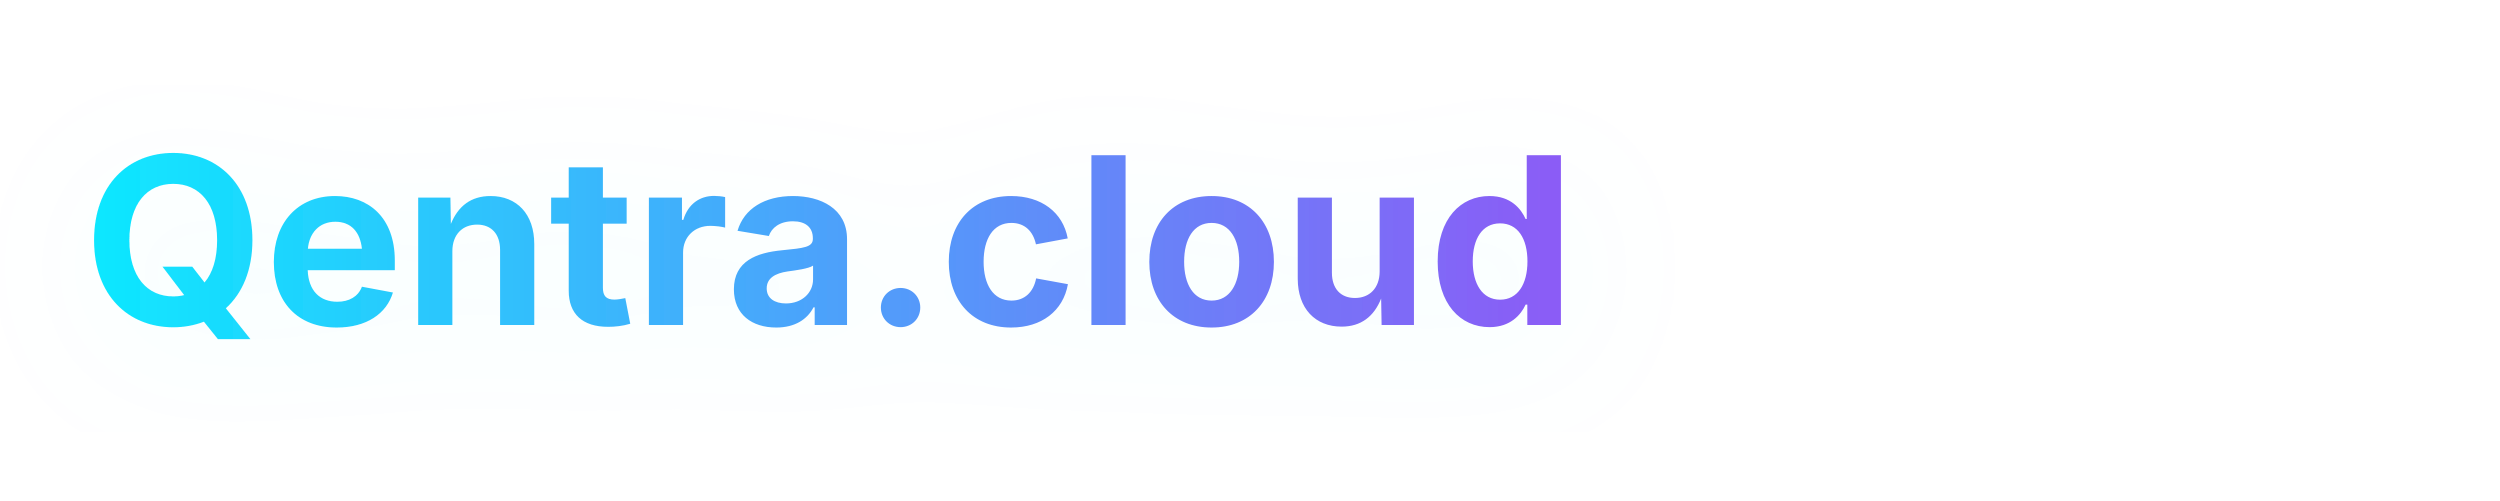
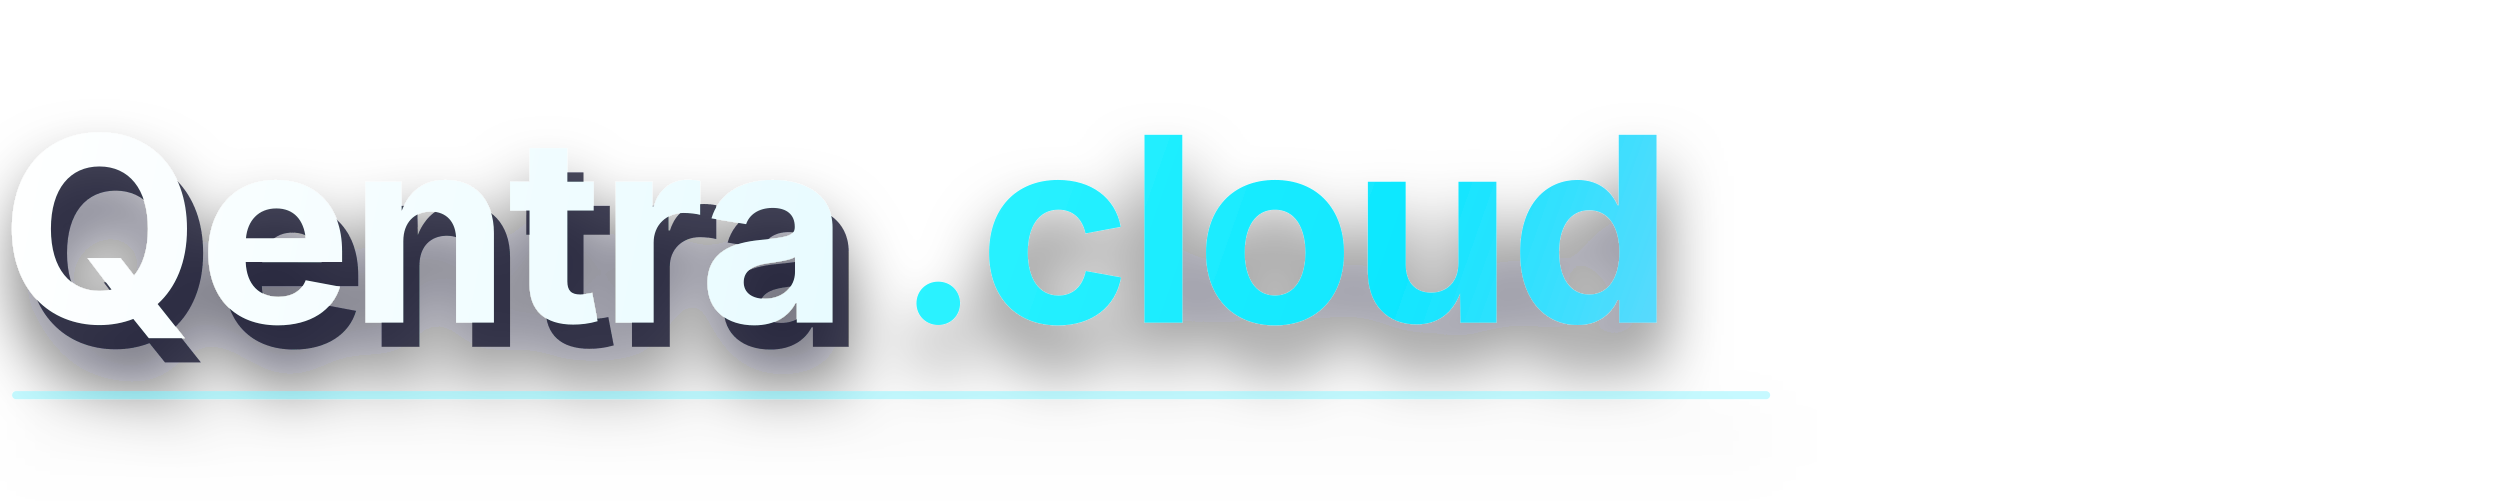
- <svg xmlns="http://www.w3.org/2000/svg" width="600" height="120" viewBox="0 0 600 120" fill="none">
+ <svg xmlns="http://www.w3.org/2000/svg" width="600" height="120" viewBox="0 0 620 120" fill="none">
  <defs>
-     <linearGradient id="g" x1="0" x2="1">
-       <stop offset="0" stop-color="#0ee7ff" />
-       <stop offset="1" stop-color="#8b5cf6" />
+     <linearGradient id="text-main" x1="0" y1="20" x2="380" y2="96" gradientUnits="userSpaceOnUse">
+       <stop offset="0" stop-color="#ffffff" />
+       <stop offset="0.55" stop-color="#e8fbff" />
+       <stop offset="1" stop-color="#9df7ff" />
    </linearGradient>
-     <filter id="f" x="-50%" y="-50%" width="200%" height="200%">
-       <feDropShadow dx="0" dy="6" stdDeviation="18" flood-color="#0ee7ff" flood-opacity="0.06" />
+     <linearGradient id="text-cloud" x1="222" y1="20" x2="438" y2="96" gradientUnits="userSpaceOnUse">
+       <stop offset="0" stop-color="#32f5ff" />
+       <stop offset="0.58" stop-color="#0ee7ff" />
+       <stop offset="1" stop-color="#7dd3fc" />
+     </linearGradient>
+     <filter id="text-depth" x="-80" y="-60" width="860" height="190" color-interpolation-filters="sRGB">
+       <feDropShadow dx="0" dy="10" stdDeviation="8" flood-color="#000814" flood-opacity="0.62" />
    </filter>
  </defs>
-   <g filter="url(#f)">
-     <text x="20" y="78" font-family="Space Grotesk, Sora, Inter, sans-serif" font-weight="700" font-size="56" fill="url(#g)">Qentra.cloud</text>
+   <rect width="620" height="120" fill="transparent" />
+   <g filter="url(#text-depth)">
+     <text x="0" y="78" font-family="Space Grotesk, Sora, Inter, Arial, sans-serif" font-weight="700" font-size="64" letter-spacing="-0.6" fill="#071126" opacity="0.75" transform="translate(4 6)">Qentra</text>
+     <text x="0" y="78" font-family="Space Grotesk, Sora, Inter, Arial, sans-serif" font-weight="700" font-size="64" letter-spacing="-0.6" fill="url(#text-main)">Qentra</text>
+     <text x="222" y="78" font-family="Space Grotesk, Sora, Inter, Arial, sans-serif" font-weight="700" font-size="64" letter-spacing="-0.6" fill="url(#text-cloud)">.cloud</text>
+     <path d="M4 96H438" stroke="#0ee7ff" stroke-opacity="0.22" stroke-width="2" stroke-linecap="round" />
  </g>
</svg>
